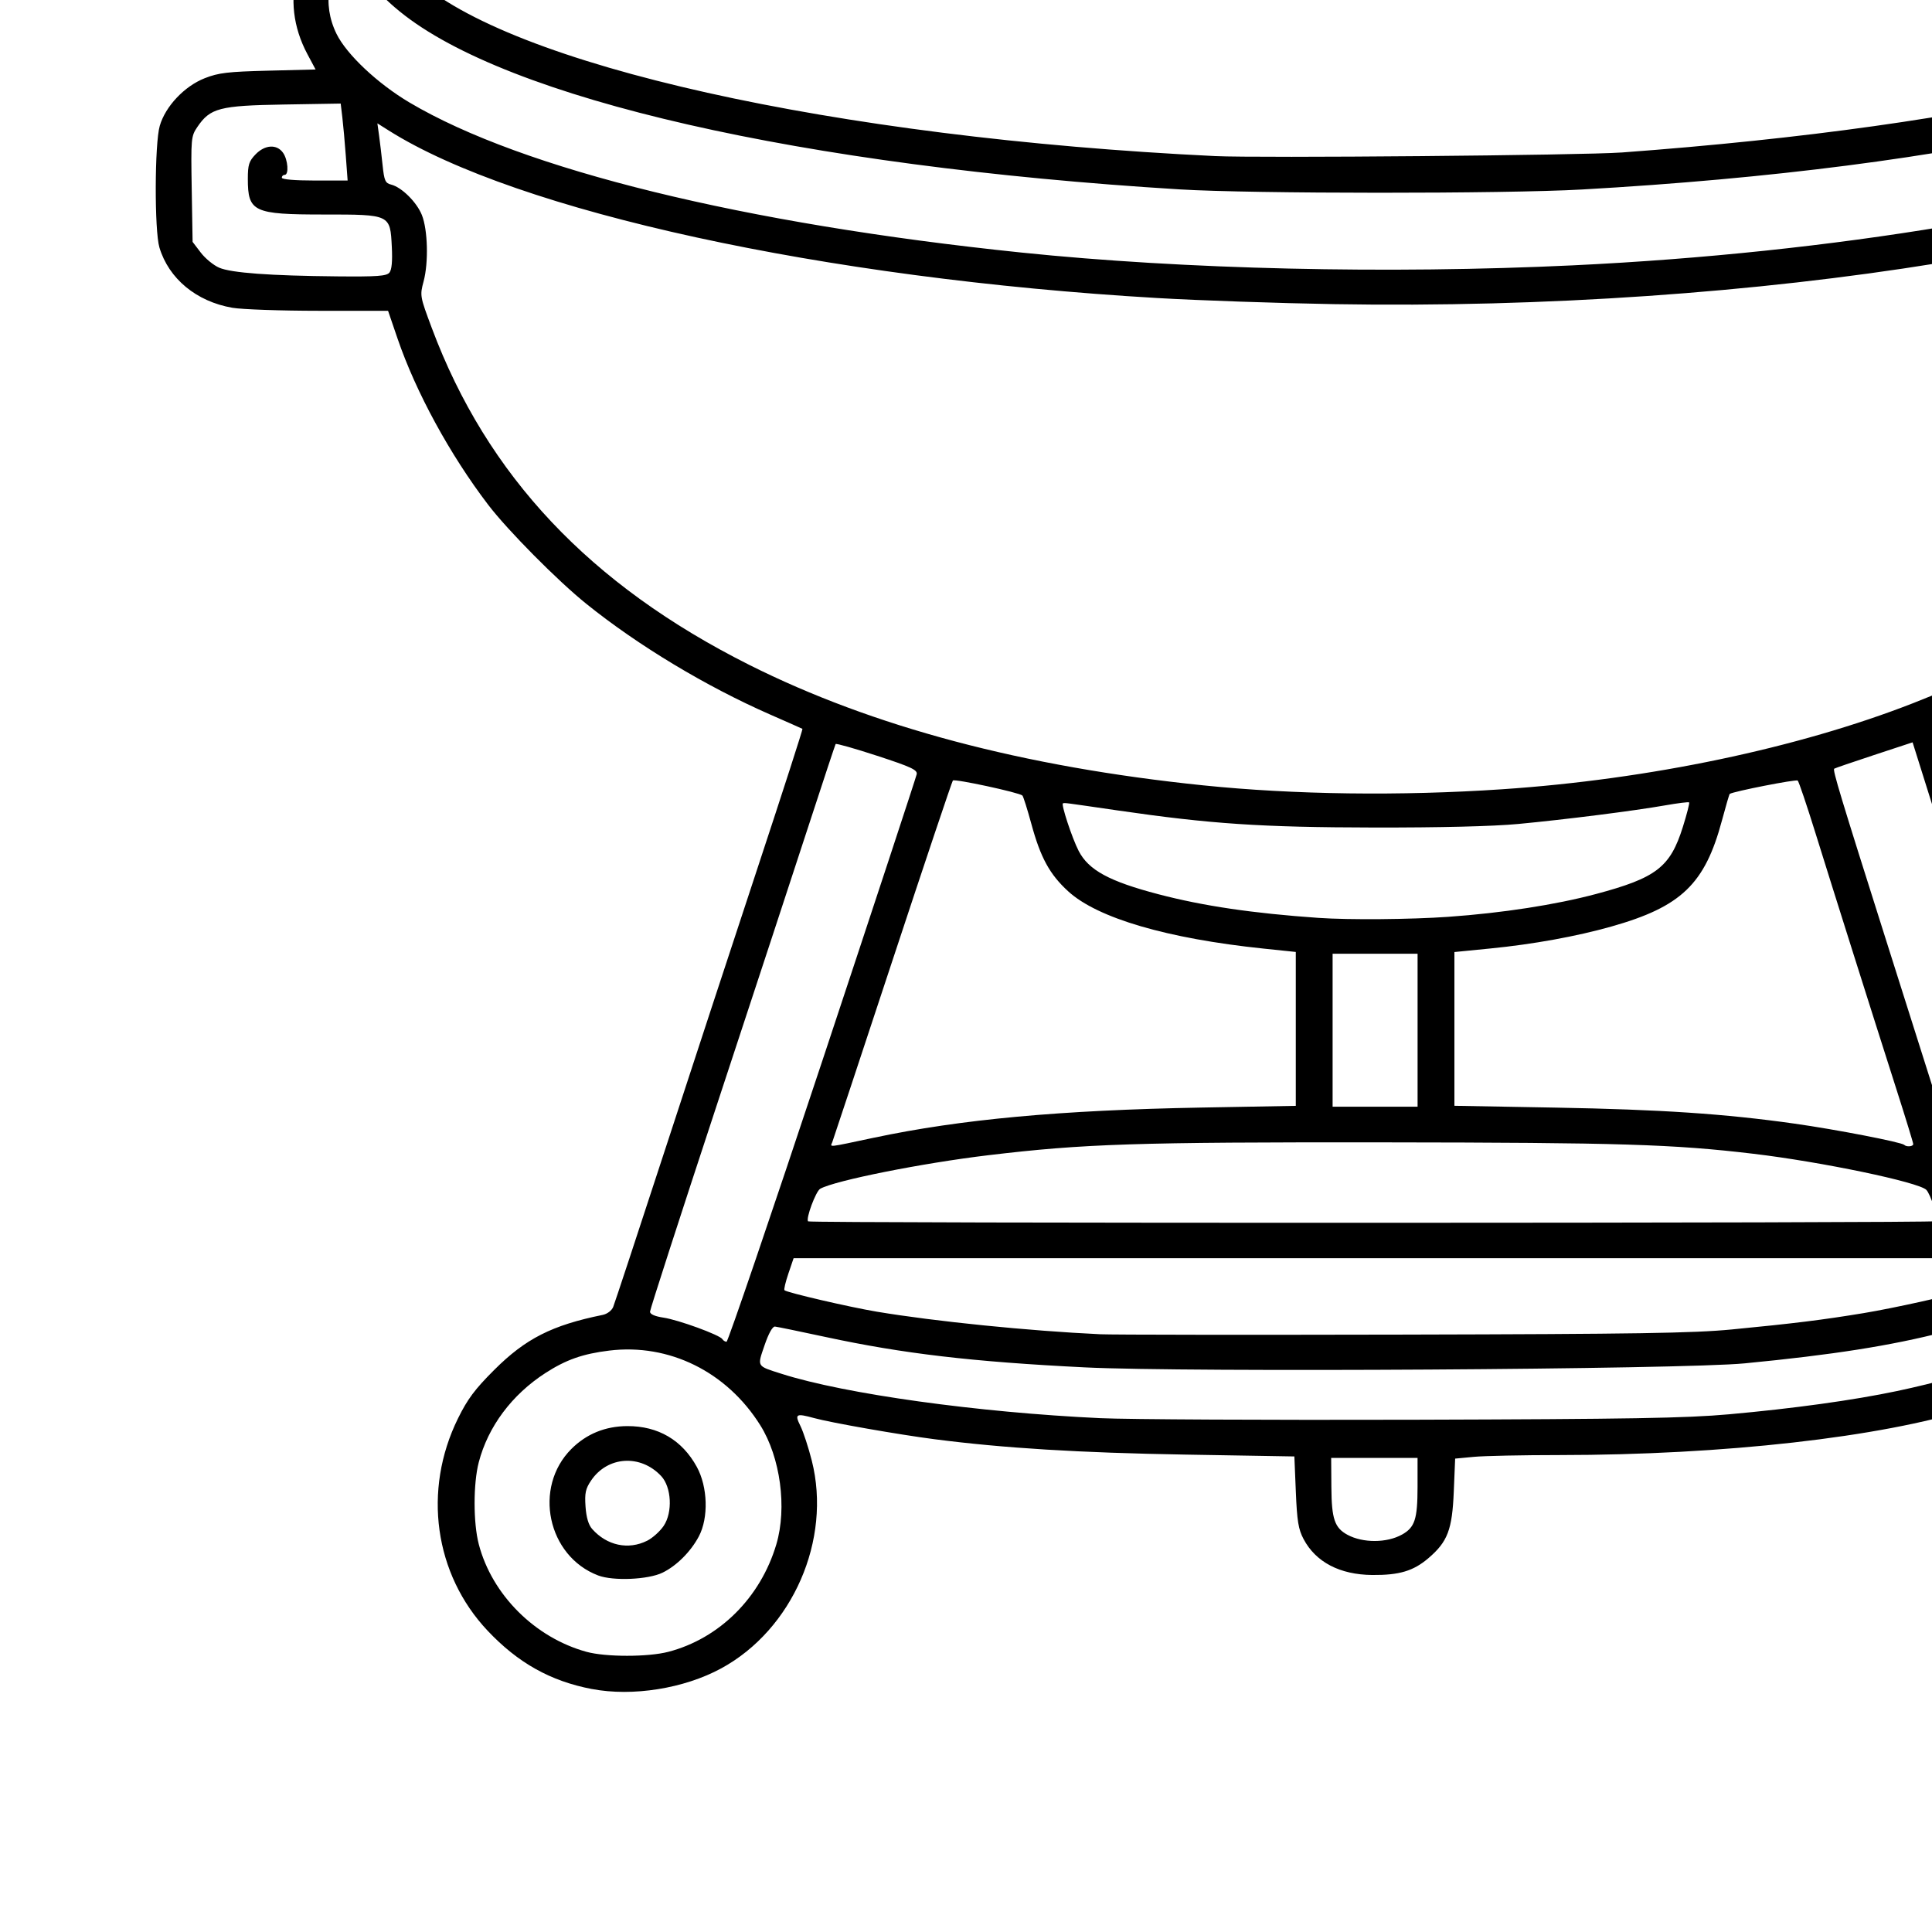
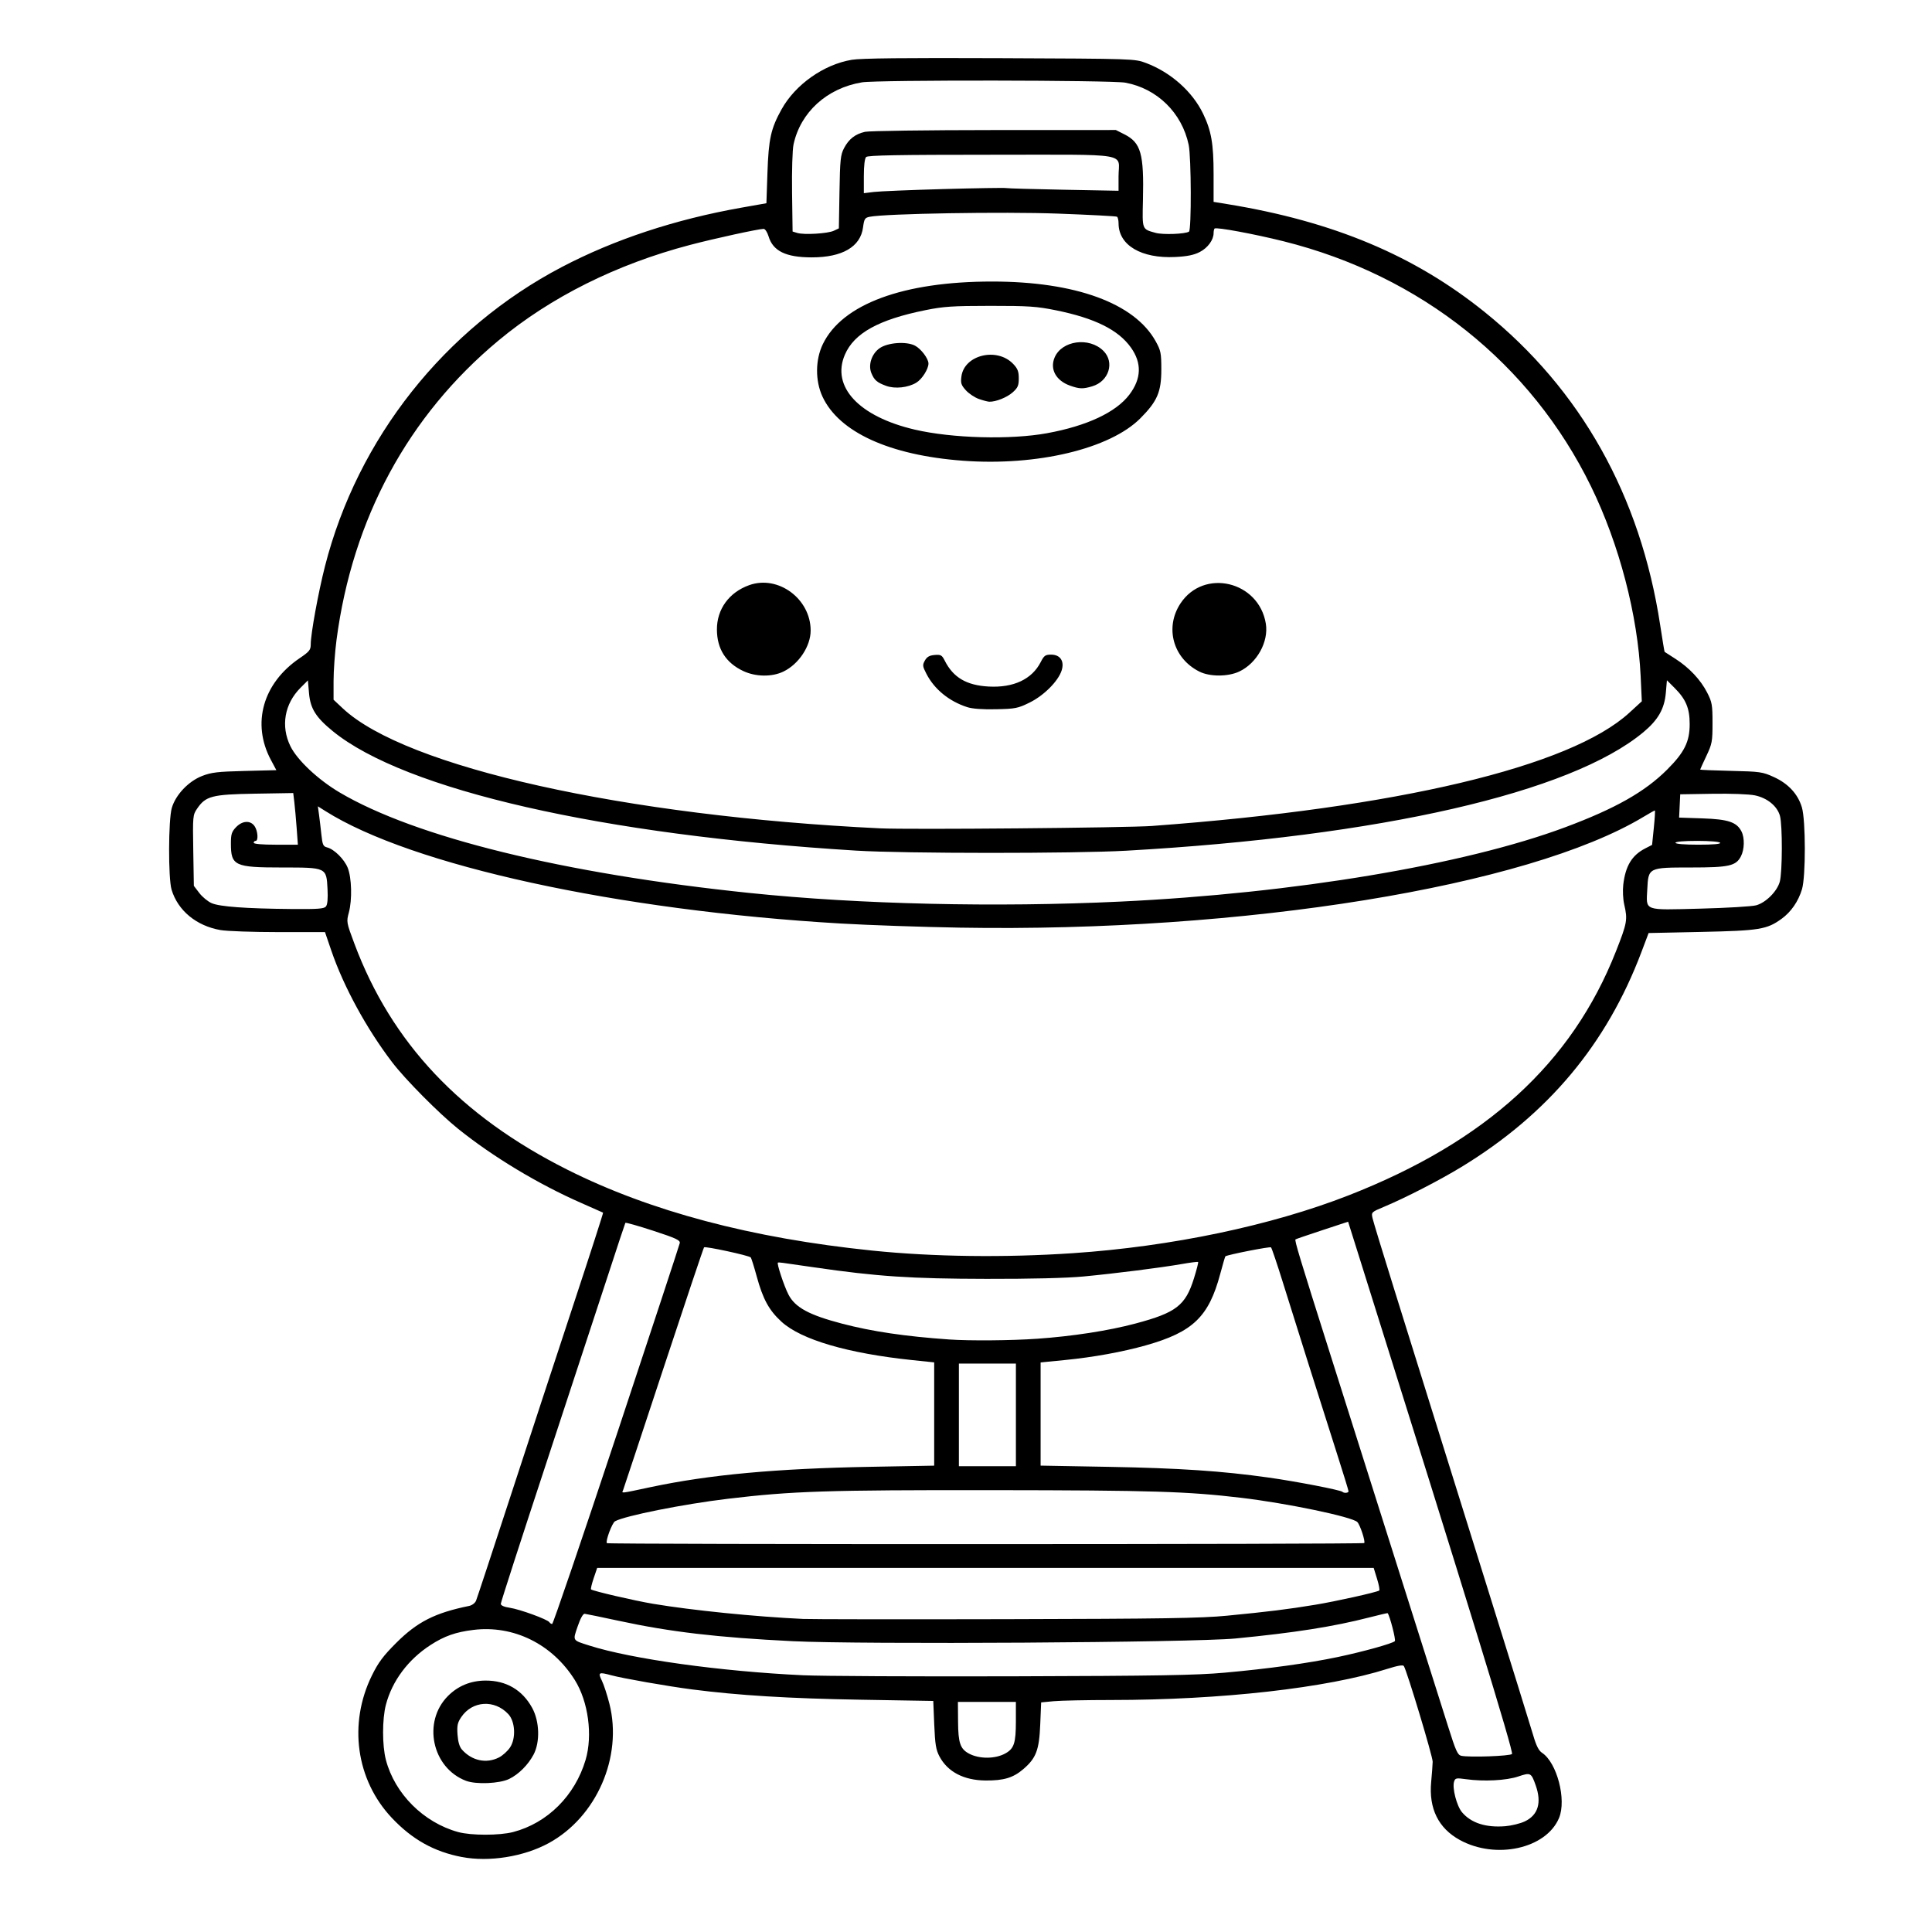
<svg xmlns="http://www.w3.org/2000/svg" width="180.48mm" height="180.48mm" viewBox="0 0 180.48 180.48" version="1.1" id="svg1" xml:space="preserve">
  <defs id="defs1" />
  <g id="layer1" transform="translate(1156.608,418.8359)">
-     <path style="fill:#000000" d="m -1101.311,-261.052 c -3.864,-0.738 -6.905,-2.438 -9.743,-5.447 -4.984,-5.283 -6.078,-13.118 -2.77,-19.833 0.89,-1.807 1.574,-2.723 3.377,-4.524 2.934,-2.931 5.396,-4.181 10.141,-5.147 0.42,-0.086 0.84,-0.402 0.978,-0.738 0.133,-0.323 2.282,-6.839 4.777,-14.479 2.494,-7.64 6.437,-19.648 8.762,-26.685 2.325,-7.037 4.189,-12.817 4.144,-12.844 -0.045,-0.028 -1.392,-0.624 -2.993,-1.326 -6.009,-2.633 -12.351,-6.451 -17.198,-10.353 -2.688,-2.164 -7.348,-6.867 -9.166,-9.25 -3.576,-4.688 -6.76,-10.529 -8.476,-15.551 l -0.879,-2.573 -6.461,-3.1e-4 c -3.553,-1.6e-4 -7.195,-0.128 -8.092,-0.284 -3.355,-0.584 -5.93,-2.714 -6.805,-5.627 -0.473,-1.575 -0.451,-9.709 0.031,-11.367 0.53,-1.826 2.307,-3.706 4.206,-4.451 1.292,-0.507 2.147,-0.608 5.931,-0.703 l 4.42,-0.111 -0.764,-1.432 c -2.703,-5.065 -1.115,-10.677 4.002,-14.153 1.368,-0.929 1.547,-1.153 1.547,-1.934 0,-1.462 1.048,-7.209 1.983,-10.871 4.543,-17.794 16.655,-33.095 32.967,-41.646 7.315,-3.835 15.774,-6.631 25.009,-8.265 l 3.471,-0.614 0.145,-4.238 c 0.161,-4.722 0.478,-6.154 1.955,-8.818 1.919,-3.462 5.875,-6.257 9.785,-6.912 1.277,-0.214 7.359,-0.28 20.597,-0.225 18.769,0.078 18.787,0.079 20.373,0.676 3.426,1.291 6.436,3.962 7.923,7.032 1.152,2.379 1.47,4.196 1.47,8.406 v 3.889 l 1.918,0.313 c 14.75,2.407 26.031,7.138 35.815,15.021 13.397,10.794 21.687,25.581 24.433,43.58 0.309,2.028 0.587,3.704 0.617,3.725 0.03,0.021 0.709,0.458 1.51,0.971 1.921,1.232 3.498,2.912 4.414,4.7 0.677,1.323 0.745,1.708 0.745,4.233 0,2.585 -0.06,2.904 -0.86,4.594 -0.473,0.999 -0.86,1.85 -0.86,1.891 0,0.042 1.935,0.121 4.299,0.176 4.069,0.095 4.389,0.142 5.97,0.865 2.003,0.916 3.342,2.367 3.892,4.219 0.537,1.808 0.545,9.62 0.012,11.39 -0.511,1.699 -1.523,3.164 -2.845,4.122 -2.045,1.481 -3.078,1.65 -11.148,1.823 l -7.36,0.157 -1,2.646 c -4.853,12.844 -13.018,22.591 -25.064,29.921 -3.051,1.856 -7.786,4.292 -10.755,5.532 -1.765,0.737 -1.794,0.765 -1.619,1.566 0.098,0.448 1.48,4.983 3.071,10.076 1.591,5.093 3.709,11.88 4.706,15.081 0.997,3.201 4.564,14.621 7.926,25.377 3.362,10.756 6.37,20.441 6.685,21.523 0.406,1.398 0.757,2.088 1.212,2.386 2.083,1.365 3.432,6.537 2.367,9.078 -1.791,4.275 -8.808,5.82 -13.833,3.047 -2.969,-1.638 -4.311,-4.373 -3.964,-8.077 0.103,-1.103 0.197,-2.363 0.209,-2.799 0.019,-0.702 -3.563,-12.595 -4.012,-13.321 -0.119,-0.193 -0.855,-0.069 -2.283,0.385 -8.411,2.673 -23.133,4.334 -38.451,4.339 -3.44,0.001 -7.043,0.076 -8.006,0.167 l -1.751,0.165 -0.127,3.074 c -0.148,3.575 -0.571,4.687 -2.367,6.224 -1.402,1.2 -2.72,1.595 -5.249,1.573 -3.028,-0.026 -5.273,-1.199 -6.414,-3.35 -0.487,-0.918 -0.612,-1.679 -0.725,-4.416 l -0.137,-3.307 -10.186,-0.173 c -9.917,-0.169 -16.941,-0.599 -23.416,-1.434 -3.334,-0.43 -9.668,-1.541 -11.245,-1.973 -1.719,-0.47 -1.853,-0.393 -1.292,0.74 0.271,0.548 0.748,2.005 1.06,3.238 1.868,7.385 -1.79,15.771 -8.463,19.4 -3.466,1.885 -8.278,2.653 -12.078,1.927 z m 7.136,-3.477 c 4.776,-1.244 8.617,-5.068 10.091,-10.046 1.011,-3.414 0.377,-8.118 -1.497,-11.113 -3.134,-5.006 -8.52,-7.668 -14.126,-6.98 -2.465,0.302 -4.028,0.853 -5.952,2.096 -3.132,2.024 -5.357,5.004 -6.225,8.335 -0.519,1.994 -0.519,5.657 0,7.651 1.23,4.723 5.244,8.734 10.064,10.057 1.799,0.494 5.749,0.494 7.644,2.9e-4 z m -6.556,-7.134 c -4.739,-1.8 -6.097,-8.222 -2.501,-11.818 1.403,-1.403 3.165,-2.124 5.217,-2.134 2.884,-0.014 5.128,1.301 6.501,3.81 1.025,1.874 1.109,4.759 0.188,6.495 -0.758,1.429 -2.079,2.748 -3.393,3.388 -1.339,0.652 -4.607,0.793 -6.013,0.259 z m 4.577,-3.243 c 0.506,-0.254 1.202,-0.879 1.545,-1.389 0.851,-1.263 0.733,-3.618 -0.233,-4.652 -1.926,-2.062 -5.012,-1.864 -6.55,0.418 -0.519,0.771 -0.606,1.179 -0.518,2.437 0.07,1.005 0.278,1.705 0.619,2.088 1.38,1.552 3.381,1.979 5.138,1.096 z m 142.821,8.888 c 1.839,-0.879 2.358,-2.594 1.511,-4.995 -0.631,-1.788 -0.714,-1.83 -2.432,-1.25 -1.657,0.559 -4.795,0.723 -7.264,0.378 -1.377,-0.192 -1.512,-0.165 -1.672,0.338 -0.28,0.881 0.37,3.387 1.105,4.26 1.261,1.498 3.334,2.165 6.035,1.941 0.873,-0.072 2.097,-0.375 2.719,-0.673 z m -72.305,-9.463 c 1.201,-0.675 1.448,-1.432 1.452,-4.452 l 0,-2.712 -4.035,5e-5 -4.035,5e-5 0.02,2.753 c 0.021,2.947 0.303,3.78 1.502,4.43 1.437,0.779 3.686,0.771 5.093,-0.02 z m 70.511,0.087 c 0.259,-0.259 -5.976,-20.538 -21.311,-69.314 l -1.503,-4.782 -3.608,1.188 c -1.984,0.654 -3.656,1.227 -3.715,1.274 -0.156,0.124 0.568,2.517 4.829,15.965 10.074,31.794 15.318,48.36 16.432,51.907 1.038,3.304 1.308,3.904 1.807,4.012 1.13,0.244 6.774,0.044 7.069,-0.25 z m -39.984,-11.322 c 6.032,-0.54 11.641,-1.316 15.724,-2.176 3.549,-0.747 7.612,-1.878 7.951,-2.212 0.167,-0.165 -0.679,-3.461 -1,-3.897 -0.021,-0.029 -1.166,0.237 -2.544,0.591 -5.002,1.286 -10.408,2.137 -18.644,2.933 -5.888,0.569 -52.096,0.851 -61.648,0.376 -10.514,-0.523 -16.974,-1.281 -24.209,-2.838 -2.401,-0.517 -4.53,-0.955 -4.732,-0.974 -0.227,-0.021 -0.597,0.643 -0.975,1.751 -0.694,2.035 -0.77,1.909 1.605,2.666 5.894,1.879 18.296,3.604 29.766,4.14 2.547,0.119 15.703,0.184 29.236,0.146 20.258,-0.058 25.466,-0.148 29.469,-0.506 z m -84.67,-33.048 c 4.795,-14.449 8.759,-26.487 8.809,-26.751 0.076,-0.401 -0.525,-0.68 -3.7,-1.718 -2.084,-0.681 -3.828,-1.175 -3.875,-1.097 -0.047,0.078 -1.152,3.416 -2.457,7.418 -1.304,4.002 -5.187,15.818 -8.627,26.259 -3.44,10.441 -6.255,19.149 -6.255,19.351 0,0.236 0.45,0.434 1.257,0.554 1.391,0.207 5.261,1.619 5.501,2.007 0.084,0.136 0.26,0.247 0.391,0.247 0.131,0 4.161,-11.822 8.956,-26.272 z m 84.967,25.119 c 5.776,-0.558 8.48,-0.893 12.303,-1.525 2.861,-0.473 8.472,-1.72 8.902,-1.979 0.094,-0.057 -0.042,-0.788 -0.301,-1.626 l -0.471,-1.523 h -54.046 -54.046 l -0.487,1.434 c -0.268,0.789 -0.433,1.489 -0.366,1.556 0.217,0.217 6.043,1.571 8.617,2.003 5.436,0.911 14.234,1.8 20.893,2.11 1.091,0.051 13.831,0.065 28.31,0.032 21.753,-0.05 27.084,-0.134 30.692,-0.482 z m 19.115,-10.113 c 0.197,-0.197 -0.568,-2.53 -0.959,-2.925 -0.716,-0.723 -9.811,-2.621 -16.172,-3.374 -7.515,-0.89 -12.38,-1.04 -34.528,-1.064 -23.157,-0.025 -27.955,0.131 -36.909,1.199 -6.169,0.736 -14.347,2.367 -15.72,3.136 -0.41,0.23 -1.367,2.808 -1.13,3.045 0.19,0.19 105.228,0.174 105.418,-0.016 z m -99.278,-7.795 c 8.132,-1.724 17.415,-2.578 30.62,-2.819 l 8.797,-0.16 v -7.188 -7.188 l -3.011,-0.314 c -9.005,-0.939 -15.506,-2.843 -18.244,-5.345 -1.736,-1.586 -2.588,-3.145 -3.451,-6.314 -0.372,-1.365 -0.747,-2.553 -0.833,-2.639 -0.275,-0.275 -6.338,-1.584 -6.496,-1.403 -0.083,0.096 -2.619,7.65 -5.634,16.787 -3.015,9.137 -5.55,16.786 -5.631,16.999 -0.186,0.485 -0.56,0.525 3.882,-0.417 z m 97.096,0.594 c 0,-0.116 -0.703,-2.408 -1.562,-5.093 -2.308,-7.218 -5.909,-18.613 -7.576,-23.976 -0.806,-2.592 -1.55,-4.793 -1.654,-4.891 -0.144,-0.136 -5.973,1.007 -6.35,1.246 -0.042,0.026 -0.369,1.141 -0.726,2.477 -1.591,5.946 -3.801,8.066 -10.332,9.913 -3.257,0.921 -7.295,1.654 -11.289,2.049 l -3.373,0.334 v 7.181 7.181 l 9.459,0.171 c 9.851,0.178 15.794,0.576 22.291,1.493 3.873,0.546 10.018,1.736 10.27,1.988 0.214,0.214 0.842,0.16 0.842,-0.074 z m -46.302,-10.638 v -7.144 h -3.969 -3.969 v 7.144 7.144 h 3.969 3.969 z m 2.91,-10.596 c 5.019,-0.355 9.988,-1.124 13.747,-2.126 5.655,-1.508 6.945,-2.504 8.125,-6.272 0.378,-1.206 0.641,-2.236 0.586,-2.29 -0.055,-0.053 -1.053,0.07 -2.217,0.275 -2.933,0.516 -9.338,1.327 -13.758,1.743 -2.34,0.22 -7.309,0.342 -13.494,0.331 -10.525,-0.019 -15.223,-0.332 -23.938,-1.599 -5.137,-0.747 -4.834,-0.707 -5.085,-0.664 -0.212,0.036 0.846,3.254 1.463,4.447 0.929,1.797 2.855,2.844 7.449,4.048 4.185,1.097 8.823,1.782 14.951,2.209 2.839,0.198 8.626,0.15 12.171,-0.101 z m 5.027,-11.916 c 13.685,-0.921 27.607,-3.84 38.365,-8.045 19.115,-7.47 31.087,-18.391 37.216,-33.948 1.572,-3.989 1.649,-4.426 1.162,-6.536 -0.173,-0.751 -0.231,-1.952 -0.134,-2.778 0.307,-2.606 1.207,-4.089 3.057,-5.038 l 0.953,-0.489 0.244,-2.396 c 0.134,-1.318 0.197,-2.396 0.14,-2.396 -0.057,0 -0.775,0.403 -1.594,0.897 -16.093,9.685 -55.625,16.089 -95.152,15.414 -5.239,-0.089 -12.68,-0.347 -16.537,-0.573 -31.106,-1.82 -59.767,-8.071 -71.782,-15.656 l -1.046,-0.66 0.159,1.149 c 0.087,0.632 0.236,1.884 0.33,2.782 0.15,1.427 0.25,1.653 0.796,1.79 0.983,0.247 2.39,1.639 2.871,2.841 0.553,1.383 0.633,4.437 0.162,6.198 -0.356,1.33 -0.346,1.389 0.768,4.366 5.158,13.79 14.768,23.988 29.642,31.456 11.532,5.79 25.626,9.532 42.404,11.258 8.511,0.876 18.459,1.006 27.975,0.365 z m -103.984,-48.26 c 0.218,-0.262 0.292,-1.064 0.224,-2.41 -0.153,-3.031 -0.126,-3.018 -6.349,-3.018 -6.586,0 -7.101,-0.242 -7.101,-3.342 0,-1.294 0.107,-1.637 0.711,-2.266 0.881,-0.92 1.998,-0.986 2.581,-0.154 0.459,0.655 0.559,2.058 0.147,2.058 -0.146,0 -0.265,0.119 -0.265,0.265 0,0.161 1.201,0.265 3.074,0.265 h 3.074 l -0.171,-2.315 c -0.094,-1.273 -0.239,-2.891 -0.324,-3.595 l -0.153,-1.28 -5.33,0.089 c -5.988,0.1 -6.857,0.326 -8.057,2.093 -0.592,0.872 -0.608,1.049 -0.529,5.819 l 0.082,4.92 0.762,0.999 c 0.419,0.549 1.193,1.185 1.72,1.412 1.126,0.486 4.752,0.753 11.045,0.811 3.722,0.035 4.59,-0.028 4.858,-0.351 z m 199.096,-0.165 c 1.35,-0.378 2.909,-1.938 3.283,-3.285 0.367,-1.322 0.383,-7.868 0.023,-9.167 -0.377,-1.359 -1.766,-2.493 -3.49,-2.851 -0.809,-0.168 -3.332,-0.262 -5.903,-0.221 l -4.49,0.073 -0.078,1.621 -0.078,1.621 3.265,0.109 c 3.562,0.119 4.761,0.522 5.419,1.823 0.453,0.895 0.416,2.501 -0.079,3.459 -0.693,1.34 -1.648,1.554 -6.956,1.554 -5.917,0 -5.927,0.005 -6.08,3.018 -0.156,3.083 -0.611,2.916 7.365,2.712 3.711,-0.095 7.22,-0.305 7.799,-0.467 z m -88.497,-0.517 c 24.165,-1.149 47.904,-5.117 61.912,-10.348 6.969,-2.602 11.083,-4.927 14.173,-8.011 2.422,-2.417 3.158,-3.902 3.15,-6.364 -0.006,-2.196 -0.53,-3.447 -2.101,-5.018 l -1.067,-1.067 -0.15,1.747 c -0.192,2.231 -1.073,3.774 -3.132,5.488 -10.129,8.429 -36.602,14.493 -71.991,16.491 -7.257,0.41 -30.828,0.403 -37.571,-0.011 -35.353,-2.169 -62.812,-8.434 -72.862,-16.624 -2.365,-1.927 -3.131,-3.151 -3.316,-5.293 l -0.154,-1.782 -1.026,1.027 c -2.238,2.242 -2.776,5.348 -1.408,8.138 0.947,1.931 3.842,4.654 6.828,6.423 10.561,6.255 31.251,11.328 57.121,14.008 15.255,1.58 34.261,2.021 51.594,1.197 z m 83.476,-8.186 c -0.094,-0.151 -1.458,-0.265 -3.191,-0.265 -1.842,0 -3.027,0.104 -3.027,0.265 0,0.162 1.24,0.265 3.191,0.265 2.06,0 3.133,-0.094 3.027,-0.265 z m -78.978,-2.352 c 34.045,-2.509 58.123,-8.226 66.334,-15.75 l 1.74,-1.594 -0.16,-3.447 c -0.395,-8.524 -2.976,-18.409 -6.912,-26.466 -8.356,-17.107 -23.714,-29.354 -42.789,-34.121 -4.066,-1.016 -9.388,-2.001 -9.611,-1.778 -0.075,0.075 -0.136,0.36 -0.136,0.634 0,0.949 -0.81,2.057 -1.924,2.633 -0.813,0.421 -1.741,0.611 -3.394,0.695 -4.744,0.241 -7.912,-1.635 -7.912,-4.684 0,-0.433 -0.099,-0.848 -0.219,-0.922 -0.121,-0.074 -3.821,-0.269 -8.223,-0.433 -7.569,-0.281 -23.971,-0.005 -26.202,0.441 -0.671,0.134 -0.766,0.288 -0.926,1.492 -0.357,2.689 -2.885,4.161 -7.141,4.158 -3.6,-0.002 -5.394,-0.877 -6.008,-2.928 -0.171,-0.571 -0.479,-1.039 -0.683,-1.039 -0.705,0 -6.83,1.335 -10.26,2.237 -10.222,2.687 -19.381,7.258 -26.647,13.3 -12.578,10.459 -20.34,24.808 -22.553,41.692 -0.225,1.717 -0.409,4.291 -0.409,5.718 v 2.596 l 1.298,1.214 c 8.739,8.174 39.213,14.975 74.77,16.686 4.083,0.196 34.381,-0.072 37.968,-0.336 z m -25.854,-16.539 c -2.513,-0.816 -4.551,-2.485 -5.655,-4.629 -0.545,-1.058 -0.564,-1.224 -0.213,-1.852 0.287,-0.514 0.632,-0.711 1.355,-0.771 0.866,-0.073 1.016,0.012 1.411,0.794 1.183,2.344 3.024,3.429 6.105,3.598 3.469,0.191 6.032,-1.014 7.254,-3.41 0.459,-0.9 0.645,-1.033 1.442,-1.033 1.287,0 1.893,0.924 1.462,2.23 -0.492,1.492 -2.473,3.47 -4.45,4.443 -1.63,0.803 -1.983,0.873 -4.679,0.93 -1.909,0.041 -3.301,-0.063 -4.031,-0.3 z m -31.164,-5.023 c -2.412,-1.14 -3.643,-3.081 -3.654,-5.759 -0.011,-2.846 1.694,-5.192 4.5,-6.193 4.027,-1.436 8.547,1.904 8.547,6.316 0,2.186 -1.655,4.681 -3.791,5.715 -1.595,0.772 -3.869,0.74 -5.602,-0.079 z m 63.51,0.086 c -3.667,-1.829 -4.859,-6.133 -2.631,-9.5 3.255,-4.919 10.91,-3.099 11.875,2.824 0.412,2.528 -1.244,5.509 -3.703,6.665 -1.56,0.733 -4.083,0.738 -5.541,0.011 z m -32.95,-29.36 c -10.182,-0.759 -17.227,-3.978 -19.518,-8.919 -1.025,-2.211 -1.006,-5.122 0.048,-7.306 2.69,-5.573 11.196,-8.718 23.571,-8.716 11.593,0.002 19.824,3.012 22.767,8.324 0.711,1.284 0.781,1.635 0.781,3.924 0,3.116 -0.555,4.412 -2.901,6.775 -4.231,4.261 -14.389,6.691 -24.747,5.919 z m 11.762,-3.832 c 5.531,-1.01 9.584,-2.911 11.442,-5.368 1.677,-2.218 1.75,-4.393 0.219,-6.546 -1.758,-2.472 -5.028,-4.096 -10.466,-5.197 -2.657,-0.538 -3.793,-0.614 -9.12,-0.611 -5.242,0.003 -6.492,0.085 -9.021,0.595 -6.51,1.313 -9.927,3.202 -11.217,6.2 -1.919,4.462 1.952,8.613 9.724,10.427 5.21,1.216 13.313,1.435 18.439,0.5 z m -9.513,-4.762 c -0.582,-0.206 -1.399,-0.753 -1.816,-1.217 -0.651,-0.724 -0.737,-0.995 -0.612,-1.929 0.402,-2.995 4.947,-4.09 7.202,-1.735 0.629,0.657 0.781,1.047 0.781,2.01 0,1.01 -0.131,1.312 -0.846,1.951 -0.789,0.705 -2.343,1.328 -3.255,1.304 -0.218,-0.006 -0.873,-0.179 -1.455,-0.384 z m -12.901,-1.822 c -1.278,-0.469 -1.651,-0.791 -2.057,-1.771 -0.471,-1.136 0.033,-2.68 1.129,-3.461 1.123,-0.8 3.726,-0.994 4.936,-0.368 0.842,0.435 1.879,1.807 1.881,2.489 0,0.764 -0.888,2.172 -1.681,2.658 -1.149,0.704 -2.985,0.902 -4.208,0.453 z m 25.601,-0.03 c -1.958,-0.693 -2.837,-2.285 -2.158,-3.91 0.997,-2.385 4.824,-2.907 6.803,-0.929 1.589,1.589 0.756,4.234 -1.551,4.925 -1.309,0.392 -1.778,0.379 -3.094,-0.086 z m -32.894,-21.561 0.708,-0.333 0.086,-5.06 c 0.076,-4.503 0.146,-5.175 0.633,-6.103 0.668,-1.274 1.544,-1.958 2.913,-2.275 0.571,-0.132 8.662,-0.244 17.981,-0.247 l 16.943,-0.006 1.178,0.595 c 2.32,1.172 2.747,2.68 2.594,9.169 -0.098,4.16 -0.152,4.02 1.764,4.554 1.008,0.281 4.095,0.168 4.641,-0.169 0.357,-0.221 0.322,-10.359 -0.041,-12.085 -0.938,-4.455 -4.382,-7.835 -8.815,-8.653 -1.942,-0.358 -34.523,-0.399 -36.662,-0.046 -4.874,0.804 -8.568,4.164 -9.53,8.667 -0.152,0.713 -0.24,3.664 -0.2,6.688 l 0.073,5.412 0.661,0.199 c 0.947,0.285 4.238,0.087 5.073,-0.307 z m 15.235,-5.806 c 4.549,-0.127 8.478,-0.19 8.731,-0.14 0.254,0.05 3.884,0.155 8.068,0.234 l 7.607,0.143 v -1.996 c 0,-3.372 2.064,-3.02 -17.683,-3.02 -12.975,0 -17.213,0.077 -17.453,0.318 -0.199,0.199 -0.318,1.194 -0.318,2.676 v 2.359 l 1.389,-0.172 c 0.764,-0.094 5.111,-0.275 9.659,-0.402 z" id="path1" />
+     <path style="fill:#000000;stroke-width:0.671" d="m -1113.465,-245.36 c -2.593,-0.496 -4.634,-1.636 -6.539,-3.655 -3.345,-3.546 -4.079,-8.803 -1.859,-13.31 0.598,-1.213 1.056,-1.828 2.266,-3.036 1.969,-1.967 3.621,-2.806 6.805,-3.454 0.282,-0.057 0.564,-0.27 0.656,-0.495 0.089,-0.217 1.532,-4.589 3.205,-9.716 1.674,-5.127 4.32,-13.185 5.88,-17.908 1.56,-4.722 2.811,-8.601 2.781,-8.62 -0.03,-0.018 -0.934,-0.419 -2.008,-0.89 -4.033,-1.767 -8.288,-4.329 -11.541,-6.948 -1.804,-1.452 -4.931,-4.608 -6.151,-6.207 -2.4,-3.146 -4.536,-7.066 -5.688,-10.436 l -0.59,-1.727 -4.336,-2.1e-4 c -2.385,-1.1e-4 -4.828,-0.086 -5.43,-0.191 -2.251,-0.392 -3.98,-1.821 -4.567,-3.776 -0.317,-1.057 -0.302,-6.516 0.021,-7.628 0.356,-1.226 1.548,-2.487 2.823,-2.987 0.867,-0.34 1.441,-0.408 3.98,-0.472 l 2.966,-0.074 -0.513,-0.961 c -1.814,-3.399 -0.748,-7.165 2.686,-9.498 0.918,-0.623 1.038,-0.774 1.038,-1.298 0,-0.981 0.704,-4.838 1.331,-7.296 3.049,-11.941 11.177,-22.209 22.124,-27.948 4.909,-2.574 10.586,-4.45 16.783,-5.547 l 2.329,-0.412 0.097,-2.844 c 0.108,-3.169 0.321,-4.13 1.312,-5.918 1.287,-2.324 3.942,-4.199 6.567,-4.638 0.857,-0.144 4.939,-0.188 13.822,-0.151 12.596,0.052 12.608,0.053 13.672,0.454 2.299,0.866 4.319,2.659 5.317,4.719 0.773,1.596 0.987,2.816 0.987,5.641 v 2.61 l 1.287,0.21 c 9.899,1.615 17.469,4.79 24.035,10.08 8.991,7.244 14.554,17.167 16.397,29.246 0.208,1.361 0.394,2.486 0.414,2.5 0.02,0.014 0.476,0.307 1.013,0.652 1.289,0.827 2.348,1.954 2.962,3.154 0.455,0.888 0.5,1.146 0.5,2.841 0,1.735 -0.04,1.949 -0.577,3.083 -0.317,0.67 -0.577,1.241 -0.577,1.269 0,0.028 1.298,0.081 2.885,0.118 2.731,0.064 2.945,0.095 4.006,0.58 1.345,0.615 2.243,1.589 2.612,2.831 0.36,1.213 0.366,6.455 0.01,7.644 -0.343,1.14 -1.022,2.124 -1.909,2.766 -1.372,0.994 -2.065,1.107 -7.481,1.223 l -4.939,0.105 -0.671,1.776 c -3.257,8.62 -8.736,15.161 -16.82,20.08 -2.047,1.246 -5.225,2.88 -7.217,3.713 -1.184,0.495 -1.204,0.514 -1.087,1.051 0.066,0.301 0.993,3.344 2.061,6.762 1.068,3.418 2.489,7.972 3.158,10.121 0.669,2.148 3.063,9.812 5.319,17.03 2.256,7.218 4.275,13.718 4.486,14.444 0.273,0.938 0.508,1.401 0.813,1.601 1.398,0.916 2.303,4.387 1.589,6.092 -1.202,2.869 -5.911,3.906 -9.283,2.045 -1.992,-1.1 -2.893,-2.934 -2.66,-5.42 0.069,-0.74 0.132,-1.585 0.14,-1.878 0.013,-0.471 -2.391,-8.453 -2.692,-8.94 -0.08,-0.129 -0.574,-0.046 -1.532,0.258 -5.644,1.794 -15.524,2.909 -25.804,2.912 -2.308,6.7e-4 -4.726,0.051 -5.372,0.112 l -1.175,0.111 -0.085,2.063 c -0.099,2.399 -0.383,3.145 -1.588,4.177 -0.941,0.805 -1.826,1.07 -3.522,1.056 -2.032,-0.018 -3.539,-0.805 -4.304,-2.248 -0.327,-0.616 -0.411,-1.127 -0.487,-2.964 l -0.092,-2.219 -6.836,-0.116 c -6.655,-0.113 -11.369,-0.402 -15.714,-0.963 -2.237,-0.289 -6.488,-1.034 -7.546,-1.324 -1.154,-0.316 -1.244,-0.264 -0.867,0.497 0.182,0.368 0.502,1.346 0.711,2.173 1.253,4.956 -1.202,10.584 -5.679,13.019 -2.326,1.265 -5.556,1.78 -8.105,1.293 z m 4.789,-2.333 c 3.205,-0.835 5.783,-3.401 6.772,-6.742 0.678,-2.291 0.253,-5.448 -1.005,-7.457 -2.103,-3.36 -5.718,-5.146 -9.48,-4.684 -1.654,0.203 -2.703,0.573 -3.994,1.407 -2.102,1.359 -3.595,3.358 -4.178,5.593 -0.348,1.338 -0.348,3.796 0,5.134 0.826,3.17 3.519,5.861 6.754,6.749 1.207,0.331 3.858,0.331 5.13,2e-4 z m -4.4,-4.787 c -3.18,-1.208 -4.092,-5.518 -1.678,-7.931 0.942,-0.942 2.124,-1.425 3.501,-1.432 1.935,-0.009 3.441,0.873 4.362,2.557 0.688,1.257 0.744,3.194 0.126,4.359 -0.508,0.959 -1.395,1.844 -2.277,2.273 -0.899,0.438 -3.092,0.532 -4.035,0.174 z m 3.072,-2.177 c 0.34,-0.171 0.806,-0.59 1.037,-0.932 0.571,-0.847 0.492,-2.428 -0.157,-3.122 -1.292,-1.383 -3.363,-1.251 -4.396,0.281 -0.349,0.517 -0.407,0.791 -0.348,1.636 0.047,0.674 0.186,1.144 0.415,1.401 0.926,1.041 2.269,1.328 3.448,0.736 z m 95.845,5.965 c 1.234,-0.59 1.582,-1.741 1.014,-3.352 -0.423,-1.2 -0.479,-1.228 -1.632,-0.839 -1.112,0.375 -3.218,0.485 -4.875,0.254 -0.924,-0.129 -1.015,-0.111 -1.122,0.227 -0.188,0.592 0.248,2.273 0.741,2.859 0.846,1.006 2.237,1.453 4.05,1.303 0.586,-0.049 1.407,-0.252 1.825,-0.452 z m -48.523,-6.35 c 0.806,-0.453 0.971,-0.961 0.974,-2.987 v -1.82 l -2.708,3e-5 -2.708,3e-5 0.014,1.848 c 0.014,1.978 0.203,2.537 1.008,2.973 0.964,0.523 2.473,0.517 3.417,-0.013 z m 47.319,0.058 c 0.174,-0.174 -4.01,-13.783 -14.301,-46.516 l -1.009,-3.209 -2.421,0.797 c -1.332,0.439 -2.454,0.823 -2.493,0.855 -0.105,0.083 0.381,1.689 3.241,10.714 6.76,21.336 10.28,32.454 11.028,34.834 0.697,2.217 0.878,2.62 1.213,2.692 0.758,0.164 4.546,0.03 4.744,-0.168 z m -26.833,-7.598 c 4.048,-0.362 7.812,-0.883 10.553,-1.46 2.382,-0.502 5.109,-1.26 5.336,-1.484 0.112,-0.111 -0.456,-2.323 -0.671,-2.615 -0.015,-0.019 -0.783,0.159 -1.707,0.397 -3.357,0.863 -6.984,1.434 -12.512,1.969 -3.951,0.382 -34.961,0.571 -41.371,0.252 -7.056,-0.351 -11.391,-0.859 -16.247,-1.905 -1.611,-0.347 -3.04,-0.641 -3.175,-0.654 -0.152,-0.014 -0.401,0.432 -0.654,1.175 -0.466,1.366 -0.516,1.281 1.077,1.789 3.956,1.261 12.278,2.418 19.975,2.778 1.709,0.08 10.538,0.124 19.62,0.098 13.595,-0.039 17.09,-0.099 19.776,-0.34 z m -56.821,-22.178 c 3.218,-9.697 5.878,-17.775 5.911,-17.952 0.051,-0.269 -0.352,-0.456 -2.483,-1.153 -1.399,-0.457 -2.569,-0.788 -2.6,-0.736 -0.032,0.052 -0.773,2.292 -1.649,4.978 -0.875,2.686 -3.481,10.616 -5.789,17.622 -2.309,7.007 -4.198,12.85 -4.198,12.986 0,0.158 0.302,0.292 0.843,0.372 0.933,0.139 3.53,1.086 3.692,1.347 0.056,0.091 0.174,0.166 0.262,0.166 0.088,0 2.792,-7.934 6.01,-17.63 z m 57.02,16.857 c 3.876,-0.375 5.691,-0.6 8.257,-1.023 1.92,-0.317 5.685,-1.154 5.974,-1.328 0.063,-0.038 -0.028,-0.529 -0.202,-1.091 l -0.316,-1.022 h -36.269 -36.269 l -0.327,0.962 c -0.18,0.529 -0.29,0.999 -0.245,1.044 0.146,0.146 4.056,1.055 5.782,1.344 3.648,0.612 9.552,1.208 14.021,1.416 0.732,0.034 9.282,0.044 18.999,0.022 14.598,-0.033 18.176,-0.09 20.597,-0.324 z m 12.828,-6.787 c 0.132,-0.132 -0.381,-1.698 -0.643,-1.963 -0.48,-0.485 -6.584,-1.759 -10.853,-2.265 -5.043,-0.597 -8.308,-0.698 -23.171,-0.714 -15.541,-0.017 -18.76,0.088 -24.769,0.805 -4.14,0.494 -9.628,1.588 -10.55,2.104 -0.275,0.154 -0.917,1.884 -0.758,2.043 0.128,0.128 70.617,0.117 70.745,-0.011 z m -66.624,-5.231 c 5.457,-1.157 11.687,-1.73 20.549,-1.892 l 5.904,-0.108 v -4.823 -4.823 l -2.021,-0.211 c -6.043,-0.63 -10.406,-1.908 -12.243,-3.587 -1.165,-1.065 -1.736,-2.111 -2.316,-4.237 -0.25,-0.916 -0.501,-1.713 -0.559,-1.771 -0.184,-0.184 -4.253,-1.063 -4.359,-0.942 -0.056,0.064 -1.757,5.134 -3.781,11.265 -2.024,6.132 -3.724,11.265 -3.779,11.408 -0.125,0.325 -0.376,0.352 2.606,-0.28 z m 65.16,0.399 c 0,-0.078 -0.471,-1.616 -1.048,-3.418 -1.549,-4.844 -3.965,-12.491 -5.084,-16.09 -0.541,-1.739 -1.04,-3.216 -1.11,-3.282 -0.097,-0.091 -4.008,0.676 -4.262,0.836 -0.028,0.018 -0.247,0.766 -0.487,1.662 -1.068,3.99 -2.55,5.413 -6.934,6.653 -2.186,0.618 -4.895,1.11 -7.576,1.375 l -2.264,0.224 v 4.819 4.819 l 6.348,0.115 c 6.611,0.12 10.599,0.387 14.959,1.002 2.599,0.367 6.723,1.165 6.892,1.334 0.144,0.144 0.565,0.107 0.565,-0.049 z m -31.073,-7.139 v -4.794 h -2.663 -2.663 v 4.794 4.794 h 2.663 2.663 z m 1.953,-7.111 c 3.368,-0.238 6.703,-0.754 9.225,-1.427 3.795,-1.012 4.661,-1.68 5.452,-4.209 0.253,-0.809 0.43,-1.501 0.393,-1.537 -0.037,-0.036 -0.707,0.047 -1.488,0.184 -1.968,0.346 -6.266,0.89 -9.233,1.17 -1.57,0.148 -4.905,0.23 -9.056,0.222 -7.063,-0.013 -10.216,-0.223 -16.064,-1.073 -3.447,-0.501 -3.244,-0.474 -3.412,-0.446 -0.143,0.024 0.568,2.184 0.982,2.984 0.624,1.206 1.916,1.908 4.999,2.716 2.808,0.736 5.921,1.196 10.033,1.482 1.905,0.133 5.788,0.1 8.168,-0.068 z m 3.374,-7.997 c 9.184,-0.618 18.527,-2.577 25.746,-5.399 12.828,-5.013 20.862,-12.342 24.975,-22.782 1.055,-2.677 1.107,-2.97 0.78,-4.386 -0.116,-0.504 -0.155,-1.31 -0.09,-1.864 0.206,-1.749 0.81,-2.744 2.052,-3.381 l 0.639,-0.328 0.164,-1.608 c 0.09,-0.884 0.133,-1.608 0.094,-1.608 -0.038,0 -0.52,0.271 -1.07,0.602 -10.8,6.499 -37.329,10.797 -63.855,10.344 -3.516,-0.06 -8.509,-0.233 -11.097,-0.384 -20.875,-1.221 -40.108,-5.416 -48.172,-10.507 l -0.702,-0.443 0.107,0.771 c 0.058,0.424 0.158,1.264 0.222,1.867 0.101,0.958 0.168,1.109 0.534,1.201 0.659,0.165 1.604,1.1 1.927,1.906 0.371,0.928 0.425,2.977 0.109,4.159 -0.239,0.893 -0.232,0.932 0.515,2.93 3.461,9.254 9.911,16.098 19.892,21.11 7.739,3.885 17.197,6.397 28.457,7.555 5.711,0.588 12.388,0.675 18.773,0.245 z m -69.782,-32.387 c 0.146,-0.176 0.196,-0.714 0.15,-1.617 -0.103,-2.034 -0.084,-2.025 -4.261,-2.025 -4.42,0 -4.766,-0.163 -4.766,-2.242 0,-0.868 0.072,-1.098 0.477,-1.521 0.591,-0.617 1.341,-0.662 1.732,-0.103 0.308,0.439 0.375,1.381 0.099,1.381 -0.098,0 -0.177,0.08 -0.177,0.178 0,0.108 0.806,0.178 2.063,0.178 h 2.063 l -0.114,-1.554 c -0.063,-0.854 -0.161,-1.94 -0.217,-2.413 l -0.103,-0.859 -3.577,0.06 c -4.019,0.067 -4.601,0.219 -5.407,1.404 -0.397,0.585 -0.408,0.704 -0.355,3.905 l 0.055,3.302 0.512,0.67 c 0.281,0.369 0.801,0.795 1.154,0.948 0.756,0.326 3.189,0.505 7.412,0.544 2.498,0.023 3.08,-0.019 3.26,-0.235 z m 133.611,-0.11 c 0.906,-0.253 1.952,-1.3 2.203,-2.205 0.246,-0.887 0.257,-5.28 0.015,-6.152 -0.253,-0.912 -1.185,-1.673 -2.342,-1.913 -0.543,-0.113 -2.236,-0.176 -3.961,-0.148 l -3.013,0.049 -0.052,1.088 -0.052,1.088 2.191,0.073 c 2.39,0.08 3.195,0.35 3.637,1.223 0.304,0.601 0.279,1.679 -0.053,2.321 -0.465,0.899 -1.106,1.043 -4.668,1.043 -3.971,0 -3.978,0.003 -4.08,2.025 -0.104,2.069 -0.41,1.957 4.942,1.82 2.49,-0.064 4.846,-0.205 5.234,-0.313 z m -59.389,-0.347 c 16.217,-0.771 32.148,-3.434 41.549,-6.944 4.677,-1.746 7.437,-3.307 9.511,-5.376 1.625,-1.622 2.119,-2.619 2.114,-4.271 0,-1.474 -0.356,-2.313 -1.41,-3.368 l -0.716,-0.716 -0.101,1.172 c -0.129,1.497 -0.72,2.532 -2.102,3.683 -6.797,5.657 -24.563,9.726 -48.312,11.067 -4.87,0.275 -20.689,0.27 -25.213,-0.008 -23.725,-1.456 -42.152,-5.66 -48.897,-11.156 -1.587,-1.293 -2.101,-2.114 -2.225,-3.552 l -0.103,-1.196 -0.689,0.69 c -1.502,1.504 -1.863,3.589 -0.945,5.461 0.635,1.296 2.578,3.123 4.582,4.31 7.088,4.197 20.972,7.602 38.333,9.401 10.238,1.06 22.992,1.356 34.624,0.803 z m 56.02,-5.493 c -0.063,-0.102 -0.979,-0.178 -2.141,-0.178 -1.236,0 -2.031,0.07 -2.031,0.178 0,0.109 0.832,0.178 2.141,0.178 1.382,0 2.102,-0.063 2.031,-0.178 z m -53.001,-1.578 c 22.847,-1.684 39.006,-5.52 44.516,-10.569 l 1.168,-1.07 -0.107,-2.313 c -0.265,-5.721 -1.997,-12.354 -4.639,-17.761 -5.608,-11.48 -15.914,-19.699 -28.715,-22.898 -2.728,-0.682 -6.3,-1.343 -6.45,-1.193 -0.05,0.05 -0.091,0.242 -0.091,0.426 0,0.637 -0.543,1.38 -1.291,1.767 -0.545,0.282 -1.168,0.41 -2.278,0.466 -3.184,0.161 -5.309,-1.097 -5.309,-3.143 0,-0.29 -0.066,-0.569 -0.147,-0.619 -0.081,-0.05 -2.564,-0.181 -5.519,-0.29 -5.08,-0.189 -16.087,-0.003 -17.584,0.296 -0.45,0.09 -0.514,0.193 -0.622,1.001 -0.239,1.805 -1.936,2.793 -4.792,2.791 -2.416,-0.001 -3.62,-0.588 -4.032,-1.965 -0.115,-0.383 -0.321,-0.697 -0.458,-0.697 -0.473,0 -4.583,0.896 -6.885,1.501 -6.86,1.803 -13.006,4.871 -17.883,8.926 -8.441,7.019 -13.65,16.648 -15.135,27.979 -0.151,1.152 -0.275,2.879 -0.275,3.838 v 1.742 l 0.871,0.815 c 5.864,5.485 26.315,10.049 50.177,11.198 2.74,0.132 23.073,-0.048 25.48,-0.225 z m -17.35,-11.099 c -1.686,-0.548 -3.054,-1.667 -3.795,-3.106 -0.366,-0.71 -0.379,-0.822 -0.143,-1.243 0.193,-0.345 0.424,-0.477 0.909,-0.518 0.581,-0.049 0.682,0.008 0.947,0.533 0.794,1.573 2.029,2.301 4.097,2.415 2.328,0.128 4.048,-0.68 4.868,-2.288 0.308,-0.604 0.432,-0.693 0.967,-0.693 0.864,0 1.27,0.62 0.981,1.496 -0.331,1.001 -1.66,2.329 -2.986,2.982 -1.094,0.539 -1.331,0.586 -3.14,0.624 -1.281,0.027 -2.215,-0.042 -2.705,-0.201 z m -20.914,-3.371 c -1.619,-0.765 -2.445,-2.068 -2.452,-3.865 -0.01,-1.91 1.137,-3.484 3.02,-4.156 2.702,-0.964 5.736,1.278 5.736,4.239 0,1.467 -1.111,3.142 -2.544,3.835 -1.07,0.518 -2.597,0.497 -3.759,-0.053 z m 42.621,0.058 c -2.461,-1.228 -3.261,-4.116 -1.766,-6.375 2.185,-3.301 7.322,-2.079 7.97,1.895 0.277,1.696 -0.835,3.697 -2.485,4.473 -1.047,0.492 -2.74,0.495 -3.719,0.007 z m -22.113,-19.703 c -6.833,-0.509 -11.561,-2.67 -13.098,-5.985 -0.688,-1.484 -0.675,-3.438 0.032,-4.903 1.806,-3.74 7.513,-5.851 15.818,-5.849 7.78,10e-4 13.304,2.021 15.278,5.586 0.477,0.862 0.524,1.097 0.524,2.633 0,2.091 -0.372,2.961 -1.947,4.547 -2.839,2.86 -9.657,4.49 -16.608,3.972 z m 7.893,-2.571 c 3.712,-0.678 6.431,-1.953 7.678,-3.602 1.125,-1.488 1.174,-2.948 0.147,-4.393 -1.18,-1.659 -3.374,-2.749 -7.024,-3.488 -1.783,-0.361 -2.545,-0.412 -6.12,-0.41 -3.518,0.002 -4.357,0.057 -6.054,0.4 -4.369,0.881 -6.662,2.149 -7.527,4.161 -1.288,2.994 1.31,5.78 6.526,6.998 3.496,0.816 8.934,0.963 12.374,0.335 z m -6.384,-3.196 c -0.391,-0.138 -0.939,-0.505 -1.218,-0.816 -0.437,-0.486 -0.495,-0.668 -0.41,-1.295 0.27,-2.01 3.32,-2.745 4.833,-1.165 0.422,0.441 0.524,0.703 0.524,1.349 0,0.678 -0.088,0.88 -0.568,1.309 -0.53,0.473 -1.572,0.891 -2.185,0.875 -0.146,-0.004 -0.586,-0.12 -0.977,-0.258 z m -8.658,-1.223 c -0.858,-0.315 -1.108,-0.531 -1.381,-1.189 -0.316,-0.763 0.022,-1.799 0.758,-2.323 0.754,-0.537 2.501,-0.667 3.312,-0.247 0.565,0.292 1.261,1.213 1.262,1.67 0,0.513 -0.596,1.458 -1.128,1.784 -0.771,0.473 -2.003,0.606 -2.824,0.304 z m 17.18,-0.02 c -1.314,-0.465 -1.904,-1.533 -1.448,-2.624 0.669,-1.6 3.237,-1.951 4.565,-0.623 1.066,1.066 0.507,2.841 -1.041,3.305 -0.878,0.263 -1.193,0.254 -2.076,-0.058 z m -22.075,-14.469 0.475,-0.224 0.058,-3.396 c 0.051,-3.022 0.098,-3.473 0.425,-4.096 0.449,-0.855 1.036,-1.314 1.955,-1.527 0.383,-0.089 5.813,-0.163 12.067,-0.166 l 11.37,-0.004 0.791,0.4 c 1.557,0.786 1.843,1.799 1.741,6.153 -0.066,2.792 -0.102,2.698 1.184,3.056 0.676,0.188 2.748,0.113 3.115,-0.114 0.239,-0.148 0.216,-6.952 -0.027,-8.11 -0.63,-2.989 -2.941,-5.258 -5.916,-5.807 -1.303,-0.24 -23.168,-0.268 -24.604,-0.031 -3.271,0.54 -5.75,2.794 -6.396,5.816 -0.102,0.479 -0.161,2.459 -0.134,4.489 l 0.049,3.632 0.444,0.134 c 0.635,0.192 2.844,0.058 3.405,-0.206 z m 10.224,-3.896 c 3.053,-0.085 5.689,-0.127 5.859,-0.094 0.17,0.034 2.607,0.104 5.414,0.157 l 5.105,0.096 v -1.34 c 0,-2.263 1.385,-2.026 -11.867,-2.026 -8.707,0 -11.551,0.052 -11.713,0.213 -0.134,0.134 -0.213,0.802 -0.213,1.796 v 1.583 l 0.932,-0.115 c 0.513,-0.063 3.43,-0.185 6.482,-0.27 z" id="path1" />
  </g>
</svg>
